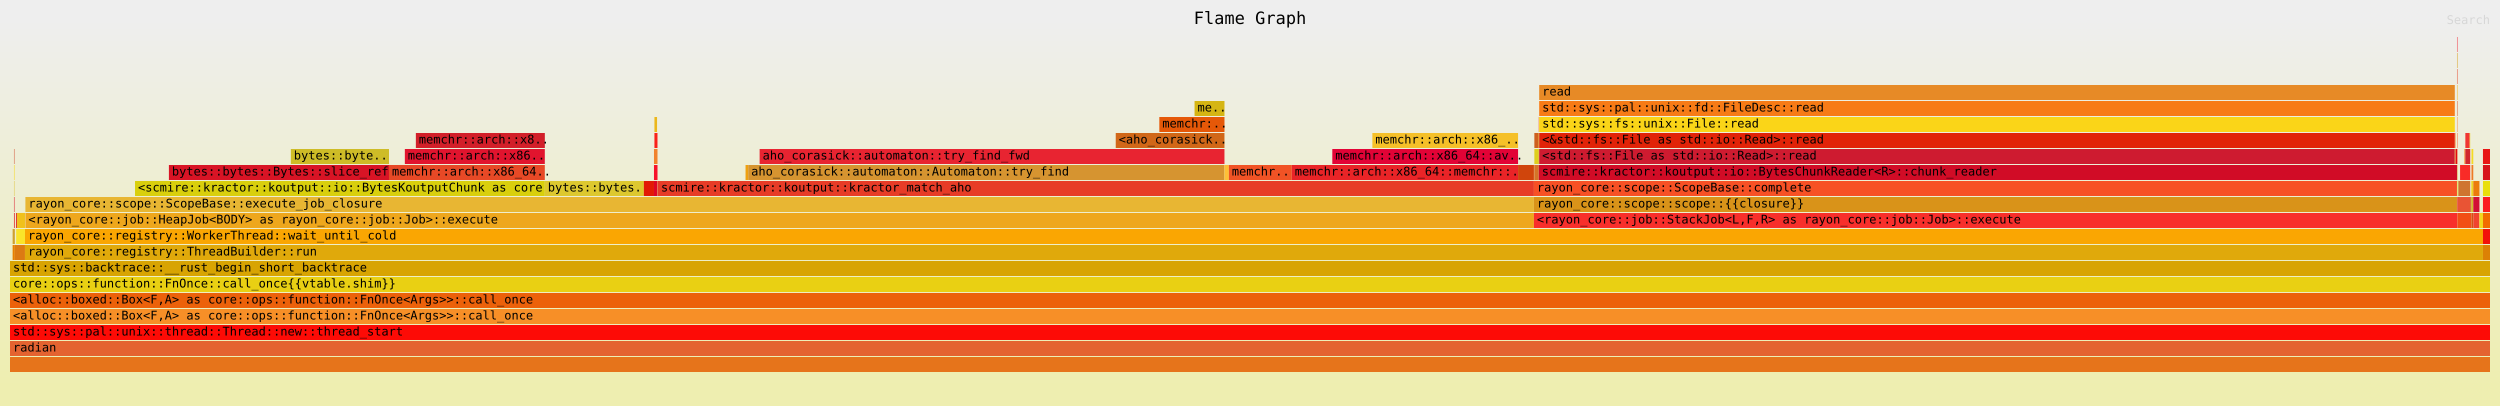
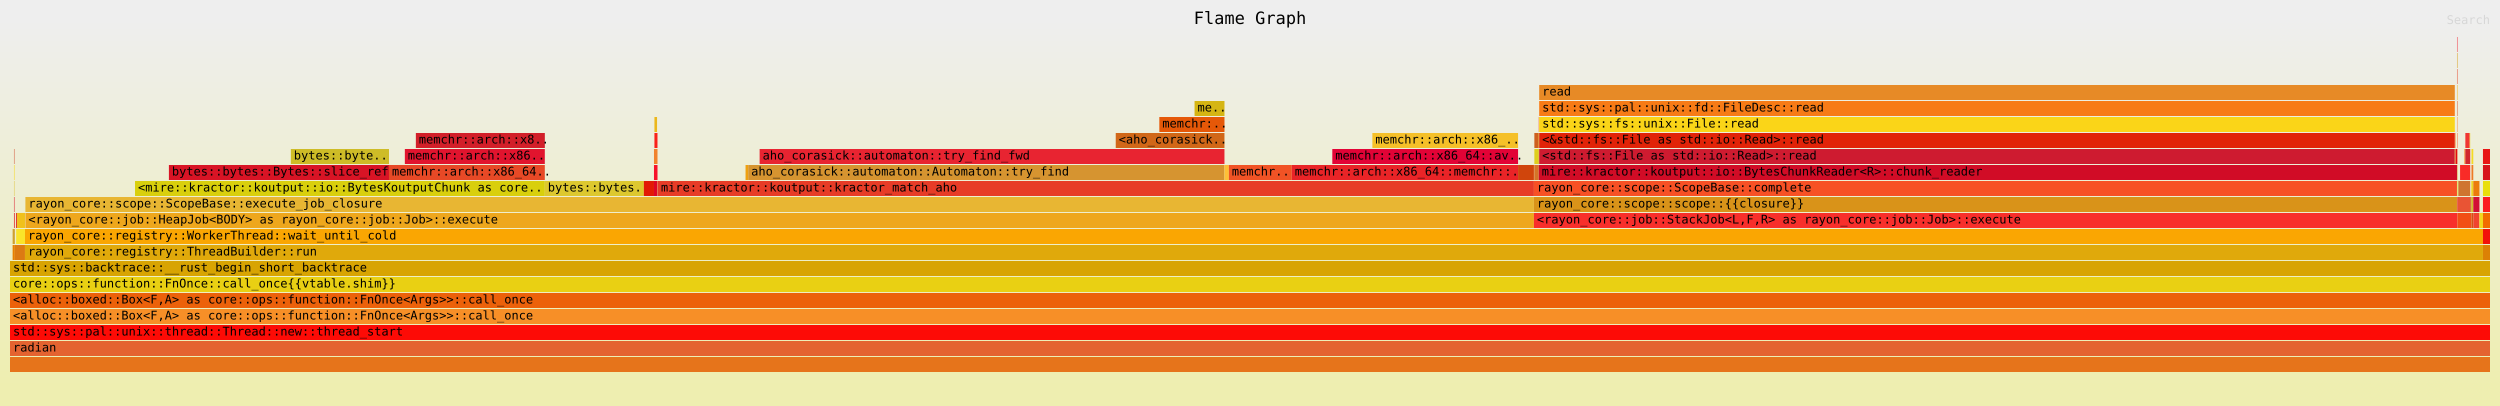
<svg xmlns="http://www.w3.org/2000/svg" xmlns:ns1="http://github.com/jonhoo/inferno" version="1.1" width="2500" height="406" viewBox="0 0 2500 406">
  <defs>
    <linearGradient id="background" y1="0" y2="1" x1="0" x2="0">
      <stop stop-color="#eeeeee" offset="5%" />
      <stop stop-color="#eeeeb0" offset="95%" />
    </linearGradient>
  </defs>
  <style type="text/css">
text { font-family:monospace; font-size:12px }
#title { text-anchor:middle; font-size:17px; }
#matched { text-anchor:end; }
#search { text-anchor:end; opacity:0.1; cursor:pointer; }
#search:hover, #search.show { opacity:1; }
#subtitle { text-anchor:middle; font-color:rgb(160,160,160); }
#unzoom { cursor:pointer; }
#frames &gt; *:hover { stroke:black; stroke-width:0.5; cursor:pointer; }
.hide { display:none; }
.parent { opacity:0.5; }
</style>
  <rect x="0" y="0" width="100%" height="406" fill="url(#background)" />
  <text id="title" fill="rgb(0,0,0)" x="50%" y="24.00">Flame Graph</text>
  <text id="details" fill="rgb(0,0,0)" x="10" y="389.00"> </text>
  <text id="unzoom" class="hide" fill="rgb(0,0,0)" x="10" y="24.00">Reset Zoom</text>
  <text id="search" fill="rgb(0,0,0)" x="2490" y="24.00">Search</text>
  <text id="matched" fill="rgb(0,0,0)" x="2490" y="389.00"> </text>
  <svg id="frames" x="10" width="2480" total_samples="5634">
    <g>
      <rect x="0.16%" y="213" width="0.018%" height="15" fill="rgb(227,0,7)" ns1:x="9" ns1:w="1" />
      <text x="0.28%" y="223.50" />
    </g>
    <g>
      <rect x="0.16%" y="197" width="0.018%" height="15" fill="rgb(217,0,24)" ns1:x="9" ns1:w="1" />
      <text x="0.28%" y="207.50" />
    </g>
    <g>
      <rect x="0.16%" y="181" width="0.018%" height="15" fill="rgb(221,193,54)" ns1:x="9" ns1:w="1" />
      <text x="0.28%" y="191.50" />
    </g>
    <g>
      <rect x="0.16%" y="165" width="0.018%" height="15" fill="rgb(248,212,6)" ns1:x="9" ns1:w="1" />
      <text x="0.28%" y="175.50" />
    </g>
    <g>
      <rect x="0.16%" y="149" width="0.018%" height="15" fill="rgb(208,68,35)" ns1:x="9" ns1:w="1" />
      <text x="0.28%" y="159.50" />
    </g>
    <g>
      <rect x="0.106%" y="245" width="0.089%" height="15" fill="rgb(232,128,0)" ns1:x="6" ns1:w="5" />
      <text x="0.227%" y="255.50" />
    </g>
    <g>
      <rect x="0.106%" y="229" width="0.089%" height="15" fill="rgb(207,160,47)" ns1:x="6" ns1:w="5" />
      <text x="0.227%" y="239.50" />
    </g>
    <g>
      <rect x="0.177%" y="213" width="0.018%" height="15" fill="rgb(228,23,34)" ns1:x="10" ns1:w="1" />
      <text x="0.297%" y="223.50" />
    </g>
    <g>
      <rect x="0.248%" y="213" width="0.035%" height="15" fill="rgb(218,30,26)" ns1:x="14" ns1:w="2" />
      <text x="0.368%" y="223.50" />
    </g>
    <g>
      <rect x="0.195%" y="245" width="0.408%" height="15" fill="rgb(220,122,19)" ns1:x="11" ns1:w="23" />
      <text x="0.315%" y="255.50" />
    </g>
    <g>
      <rect x="0.248%" y="229" width="0.355%" height="15" fill="rgb(250,228,42)" ns1:x="14" ns1:w="20" />
      <text x="0.368%" y="239.50" />
    </g>
    <g>
      <rect x="0.284%" y="213" width="0.32%" height="15" fill="rgb(240,193,28)" ns1:x="16" ns1:w="18" />
      <text x="0.404%" y="223.50" />
    </g>
    <g>
      <rect x="6.407%" y="165" width="8.875%" height="15" fill="rgb(216,20,37)" ns1:x="361" ns1:w="500" />
      <text x="6.527%" y="175.50">bytes::bytes::Bytes::slice_ref</text>
    </g>
    <g>
      <rect x="11.324%" y="149" width="3.958%" height="15" fill="rgb(206,188,39)" ns1:x="638" ns1:w="223" />
      <text x="11.444%" y="159.50">bytes::byte..</text>
    </g>
    <g>
      <rect x="5.041%" y="181" width="16.525%" height="15" fill="rgb(217,207,13)" ns1:x="284" ns1:w="931" />
-       <text x="5.161%" y="191.50">&lt;scmire::kractor::koutput::io::BytesKoutputChunk as core..</text>
+       <text x="5.161%" y="191.50">&lt;mire::kractor::koutput::io::BytesKoutputChunk as core..</text>
    </g>
    <g>
      <rect x="15.282%" y="165" width="6.283%" height="15" fill="rgb(231,73,38)" ns1:x="861" ns1:w="354" />
      <text x="15.402%" y="175.50">memchr::arch::x86_64..</text>
    </g>
    <g>
      <rect x="15.921%" y="149" width="5.644%" height="15" fill="rgb(225,20,46)" ns1:x="897" ns1:w="318" />
      <text x="16.041%" y="159.50">memchr::arch::x86..</text>
    </g>
    <g>
      <rect x="16.365%" y="133" width="5.201%" height="15" fill="rgb(210,31,41)" ns1:x="922" ns1:w="293" />
      <text x="16.485%" y="143.50">memchr::arch::x8..</text>
    </g>
    <g>
      <rect x="21.566%" y="181" width="3.994%" height="15" fill="rgb(221,200,47)" ns1:x="1215" ns1:w="225" />
      <text x="21.686%" y="191.50">bytes::bytes..</text>
    </g>
    <g>
      <rect x="25.559%" y="181" width="0.408%" height="15" fill="rgb(226,26,5)" ns1:x="1440" ns1:w="23" />
      <text x="25.679%" y="191.50" />
    </g>
    <g>
      <rect x="25.985%" y="133" width="0.106%" height="15" fill="rgb(249,33,26)" ns1:x="1464" ns1:w="6" />
      <text x="26.105%" y="143.50" />
    </g>
    <g>
      <rect x="25.985%" y="117" width="0.106%" height="15" fill="rgb(235,183,28)" ns1:x="1464" ns1:w="6" />
      <text x="26.105%" y="127.50" />
    </g>
    <g>
      <rect x="25.967%" y="181" width="0.142%" height="15" fill="rgb(221,5,38)" ns1:x="1463" ns1:w="8" />
      <text x="26.087%" y="191.50" />
    </g>
    <g>
      <rect x="25.967%" y="165" width="0.142%" height="15" fill="rgb(247,18,42)" ns1:x="1463" ns1:w="8" />
      <text x="26.087%" y="175.50" />
    </g>
    <g>
      <rect x="25.967%" y="149" width="0.142%" height="15" fill="rgb(241,131,45)" ns1:x="1463" ns1:w="8" />
      <text x="26.087%" y="159.50" />
    </g>
    <g>
      <rect x="26.092%" y="133" width="0.018%" height="15" fill="rgb(249,31,29)" ns1:x="1470" ns1:w="1" />
      <text x="26.212%" y="143.50" />
    </g>
    <g>
      <rect x="26.109%" y="181" width="0.018%" height="15" fill="rgb(225,111,53)" ns1:x="1471" ns1:w="1" />
      <text x="26.229%" y="191.50" />
    </g>
    <g>
      <rect x="29.659%" y="165" width="0.106%" height="15" fill="rgb(238,160,17)" ns1:x="1671" ns1:w="6" />
      <text x="29.779%" y="175.50" />
    </g>
    <g>
      <rect x="29.766%" y="165" width="19.205%" height="15" fill="rgb(214,148,48)" ns1:x="1677" ns1:w="1082" />
      <text x="29.886%" y="175.50">aho_corasick::automaton::Automaton::try_find</text>
    </g>
    <g>
      <rect x="30.227%" y="149" width="18.743%" height="15" fill="rgb(232,36,49)" ns1:x="1703" ns1:w="1056" />
      <text x="30.347%" y="159.50">aho_corasick::automaton::try_find_fwd</text>
    </g>
    <g>
      <rect x="44.586%" y="133" width="4.384%" height="15" fill="rgb(209,103,24)" ns1:x="2512" ns1:w="247" />
      <text x="44.706%" y="143.50">&lt;aho_corasick..</text>
    </g>
    <g>
      <rect x="46.344%" y="117" width="2.627%" height="15" fill="rgb(229,88,8)" ns1:x="2611" ns1:w="148" />
      <text x="46.464%" y="127.50">memchr:..</text>
    </g>
    <g>
      <rect x="47.764%" y="101" width="1.207%" height="15" fill="rgb(213,181,19)" ns1:x="2691" ns1:w="68" />
      <text x="47.884%" y="111.50">me..</text>
    </g>
    <g>
      <rect x="48.971%" y="165" width="0.177%" height="15" fill="rgb(254,191,54)" ns1:x="2759" ns1:w="10" />
      <text x="49.09%" y="175.50" />
    </g>
    <g>
      <rect x="49.148%" y="165" width="2.538%" height="15" fill="rgb(241,83,37)" ns1:x="2769" ns1:w="143" />
      <text x="49.268%" y="175.50">memchr..</text>
    </g>
    <g>
      <rect x="51.686%" y="165" width="9.123%" height="15" fill="rgb(233,36,39)" ns1:x="2912" ns1:w="514" />
      <text x="51.806%" y="175.50">memchr::arch::x86_64::memchr::..</text>
    </g>
    <g>
      <rect x="53.319%" y="149" width="7.49%" height="15" fill="rgb(226,3,54)" ns1:x="3004" ns1:w="422" />
      <text x="53.439%" y="159.50">memchr::arch::x86_64::av..</text>
    </g>
    <g>
      <rect x="54.934%" y="133" width="5.875%" height="15" fill="rgb(245,192,40)" ns1:x="3095" ns1:w="331" />
      <text x="55.054%" y="143.50">memchr::arch::x86_..</text>
    </g>
    <g>
      <rect x="0.621%" y="213" width="60.827%" height="15" fill="rgb(238,167,29)" ns1:x="35" ns1:w="3427" />
      <text x="0.741%" y="223.50">&lt;rayon_core::job::HeapJob&lt;BODY&gt; as rayon_core::job::Job&gt;::execute</text>
    </g>
    <g>
      <rect x="0.621%" y="197" width="60.827%" height="15" fill="rgb(232,182,51)" ns1:x="35" ns1:w="3427" />
      <text x="0.741%" y="207.50">rayon_core::scope::ScopeBase::execute_job_closure</text>
    </g>
    <g>
      <rect x="26.127%" y="181" width="35.321%" height="15" fill="rgb(231,60,39)" ns1:x="1472" ns1:w="1990" />
-       <text x="26.247%" y="191.50">scmire::kractor::koutput::kractor_match_aho</text>
+       <text x="26.247%" y="191.50">mire::kractor::koutput::kractor_match_aho</text>
    </g>
    <g>
      <rect x="60.809%" y="165" width="0.639%" height="15" fill="rgb(208,69,12)" ns1:x="3426" ns1:w="36" />
      <text x="60.929%" y="175.50" />
    </g>
    <g>
      <rect x="61.448%" y="165" width="0.018%" height="15" fill="rgb(235,93,37)" ns1:x="3462" ns1:w="1" />
      <text x="61.568%" y="175.50" />
    </g>
    <g>
      <rect x="61.466%" y="165" width="0.177%" height="15" fill="rgb(213,116,39)" ns1:x="3463" ns1:w="10" />
      <text x="61.586%" y="175.50" />
    </g>
    <g>
      <rect x="61.466%" y="149" width="0.177%" height="15" fill="rgb(222,207,29)" ns1:x="3463" ns1:w="10" />
      <text x="61.586%" y="159.50" />
    </g>
    <g>
      <rect x="61.466%" y="133" width="0.177%" height="15" fill="rgb(206,96,30)" ns1:x="3463" ns1:w="10" />
      <text x="61.586%" y="143.50" />
    </g>
    <g>
      <rect x="61.644%" y="149" width="0.018%" height="15" fill="rgb(218,138,4)" ns1:x="3473" ns1:w="1" />
      <text x="61.764%" y="159.50" />
    </g>
    <g>
      <rect x="61.644%" y="133" width="0.018%" height="15" fill="rgb(250,191,14)" ns1:x="3473" ns1:w="1" />
      <text x="61.764%" y="143.50" />
    </g>
    <g>
      <rect x="61.644%" y="117" width="0.018%" height="15" fill="rgb(239,60,40)" ns1:x="3473" ns1:w="1" />
      <text x="61.764%" y="127.50" />
    </g>
    <g>
      <rect x="61.661%" y="149" width="36.919%" height="15" fill="rgb(206,27,48)" ns1:x="3474" ns1:w="2080" />
      <text x="61.781%" y="159.50">&lt;std::fs::File as std::io::Read&gt;::read</text>
    </g>
    <g>
      <rect x="61.661%" y="133" width="36.919%" height="15" fill="rgb(225,35,8)" ns1:x="3474" ns1:w="2080" />
      <text x="61.781%" y="143.50">&lt;&amp;std::fs::File as std::io::Read&gt;::read</text>
    </g>
    <g>
      <rect x="61.661%" y="117" width="36.919%" height="15" fill="rgb(250,213,24)" ns1:x="3474" ns1:w="2080" />
      <text x="61.781%" y="127.50">std::sys::fs::unix::File::read</text>
    </g>
    <g>
      <rect x="61.661%" y="101" width="36.919%" height="15" fill="rgb(247,123,22)" ns1:x="3474" ns1:w="2080" />
      <text x="61.781%" y="111.50">std::sys::pal::unix::fd::FileDesc::read</text>
    </g>
    <g>
      <rect x="61.661%" y="85" width="36.919%" height="15" fill="rgb(231,138,38)" ns1:x="3474" ns1:w="2080" />
      <text x="61.781%" y="95.50">read</text>
    </g>
    <g>
      <rect x="98.58%" y="149" width="0.035%" height="15" fill="rgb(231,145,46)" ns1:x="5554" ns1:w="2" />
      <text x="98.7%" y="159.50" />
    </g>
    <g>
      <rect x="98.598%" y="133" width="0.018%" height="15" fill="rgb(251,118,11)" ns1:x="5555" ns1:w="1" />
      <text x="98.718%" y="143.50" />
    </g>
    <g>
      <rect x="61.448%" y="197" width="37.22%" height="15" fill="rgb(217,147,25)" ns1:x="3462" ns1:w="2097" />
      <text x="61.568%" y="207.50">rayon_core::scope::scope::{{closure}}</text>
    </g>
    <g>
      <rect x="61.448%" y="181" width="37.22%" height="15" fill="rgb(247,81,37)" ns1:x="3462" ns1:w="2097" />
      <text x="61.568%" y="191.50">rayon_core::scope::ScopeBase::complete</text>
    </g>
    <g>
      <rect x="61.644%" y="165" width="37.025%" height="15" fill="rgb(209,12,38)" ns1:x="3473" ns1:w="2086" />
-       <text x="61.764%" y="175.50">scmire::kractor::koutput::io::BytesChunkReader&lt;R&gt;::chunk_reader</text>
+       <text x="61.764%" y="175.50">mire::kractor::koutput::io::BytesChunkReader&lt;R&gt;::chunk_reader</text>
    </g>
    <g>
      <rect x="98.615%" y="149" width="0.053%" height="15" fill="rgb(227,1,9)" ns1:x="5556" ns1:w="3" />
      <text x="98.736%" y="159.50" />
    </g>
    <g>
      <rect x="61.448%" y="213" width="37.238%" height="15" fill="rgb(248,47,43)" ns1:x="3462" ns1:w="2098" />
      <text x="61.568%" y="223.50">&lt;rayon_core::job::StackJob&lt;L,F,R&gt; as rayon_core::job::Job&gt;::execute</text>
    </g>
    <g>
      <rect x="98.669%" y="197" width="0.018%" height="15" fill="rgb(221,10,30)" ns1:x="5559" ns1:w="1" />
      <text x="98.789%" y="207.50" />
    </g>
    <g>
      <rect x="98.669%" y="181" width="0.018%" height="15" fill="rgb(210,229,1)" ns1:x="5559" ns1:w="1" />
      <text x="98.789%" y="191.50" />
    </g>
    <g>
      <rect x="98.669%" y="165" width="0.018%" height="15" fill="rgb(222,148,37)" ns1:x="5559" ns1:w="1" />
      <text x="98.789%" y="175.50" />
    </g>
    <g>
      <rect x="98.669%" y="149" width="0.018%" height="15" fill="rgb(234,67,33)" ns1:x="5559" ns1:w="1" />
      <text x="98.789%" y="159.50" />
    </g>
    <g>
      <rect x="98.669%" y="133" width="0.018%" height="15" fill="rgb(247,98,35)" ns1:x="5559" ns1:w="1" />
      <text x="98.789%" y="143.50" />
    </g>
    <g>
      <rect x="98.669%" y="117" width="0.018%" height="15" fill="rgb(247,138,52)" ns1:x="5559" ns1:w="1" />
      <text x="98.789%" y="127.50" />
    </g>
    <g>
      <rect x="98.669%" y="101" width="0.018%" height="15" fill="rgb(213,79,30)" ns1:x="5559" ns1:w="1" />
      <text x="98.789%" y="111.50" />
    </g>
    <g>
      <rect x="98.669%" y="85" width="0.018%" height="15" fill="rgb(246,177,23)" ns1:x="5559" ns1:w="1" />
      <text x="98.789%" y="95.50" />
    </g>
    <g>
      <rect x="98.669%" y="69" width="0.018%" height="15" fill="rgb(230,62,27)" ns1:x="5559" ns1:w="1" />
      <text x="98.789%" y="79.50" />
    </g>
    <g>
      <rect x="98.669%" y="53" width="0.018%" height="15" fill="rgb(216,154,8)" ns1:x="5559" ns1:w="1" />
      <text x="98.789%" y="63.50" />
    </g>
    <g>
      <rect x="98.669%" y="37" width="0.018%" height="15" fill="rgb(244,35,45)" ns1:x="5559" ns1:w="1" />
      <text x="98.789%" y="47.50" />
    </g>
    <g>
      <rect x="98.971%" y="149" width="0.035%" height="15" fill="rgb(251,115,12)" ns1:x="5576" ns1:w="2" />
      <text x="99.091%" y="159.50" />
    </g>
    <g>
      <rect x="99.006%" y="133" width="0.177%" height="15" fill="rgb(240,54,50)" ns1:x="5578" ns1:w="10" />
      <text x="99.126%" y="143.50" />
    </g>
    <g>
      <rect x="98.686%" y="197" width="0.515%" height="15" fill="rgb(233,84,52)" ns1:x="5560" ns1:w="29" />
      <text x="98.806%" y="207.50" />
    </g>
    <g>
      <rect x="98.722%" y="181" width="0.479%" height="15" fill="rgb(207,117,47)" ns1:x="5562" ns1:w="27" />
      <text x="98.842%" y="191.50" />
    </g>
    <g>
      <rect x="98.793%" y="165" width="0.408%" height="15" fill="rgb(249,43,39)" ns1:x="5566" ns1:w="23" />
      <text x="98.913%" y="175.50" />
    </g>
    <g>
      <rect x="99.006%" y="149" width="0.195%" height="15" fill="rgb(209,38,44)" ns1:x="5578" ns1:w="11" />
      <text x="99.126%" y="159.50" />
    </g>
    <g>
      <rect x="99.183%" y="133" width="0.018%" height="15" fill="rgb(236,212,23)" ns1:x="5588" ns1:w="1" />
      <text x="99.303%" y="143.50" />
    </g>
    <g>
      <rect x="98.686%" y="213" width="0.568%" height="15" fill="rgb(242,79,21)" ns1:x="5560" ns1:w="32" />
      <text x="98.806%" y="223.50" />
    </g>
    <g>
      <rect x="99.201%" y="197" width="0.053%" height="15" fill="rgb(211,96,35)" ns1:x="5589" ns1:w="3" />
      <text x="99.321%" y="207.50" />
    </g>
    <g>
      <rect x="99.237%" y="181" width="0.018%" height="15" fill="rgb(253,215,40)" ns1:x="5591" ns1:w="1" />
      <text x="99.357%" y="191.50" />
    </g>
    <g>
      <rect x="99.254%" y="213" width="0.071%" height="15" fill="rgb(211,81,21)" ns1:x="5592" ns1:w="4" />
      <text x="99.374%" y="223.50" />
    </g>
    <g>
      <rect x="99.254%" y="197" width="0.071%" height="15" fill="rgb(208,190,38)" ns1:x="5592" ns1:w="4" />
      <text x="99.374%" y="207.50" />
    </g>
    <g>
      <rect x="99.254%" y="181" width="0.071%" height="15" fill="rgb(235,213,38)" ns1:x="5592" ns1:w="4" />
      <text x="99.374%" y="191.50" />
    </g>
    <g>
      <rect x="99.254%" y="165" width="0.071%" height="15" fill="rgb(237,122,38)" ns1:x="5592" ns1:w="4" />
      <text x="99.374%" y="175.50" />
    </g>
    <g>
      <rect x="99.254%" y="149" width="0.071%" height="15" fill="rgb(244,218,35)" ns1:x="5592" ns1:w="4" />
      <text x="99.374%" y="159.50" />
    </g>
    <g>
      <rect x="99.326%" y="213" width="0.248%" height="15" fill="rgb(240,68,47)" ns1:x="5596" ns1:w="14" />
      <text x="99.445%" y="223.50" />
    </g>
    <g>
      <rect x="99.326%" y="197" width="0.248%" height="15" fill="rgb(210,16,53)" ns1:x="5596" ns1:w="14" />
      <text x="99.445%" y="207.50" />
    </g>
    <g>
      <rect x="99.326%" y="181" width="0.248%" height="15" fill="rgb(235,124,12)" ns1:x="5596" ns1:w="14" />
      <text x="99.445%" y="191.50" />
    </g>
    <g>
      <rect x="0.604%" y="245" width="99.112%" height="15" fill="rgb(224,169,11)" ns1:x="34" ns1:w="5584" />
      <text x="0.724%" y="255.50">rayon_core::registry::ThreadBuilder::run</text>
    </g>
    <g>
      <rect x="0.604%" y="229" width="99.112%" height="15" fill="rgb(250,166,2)" ns1:x="34" ns1:w="5584" />
      <text x="0.724%" y="239.50">rayon_core::registry::WorkerThread::wait_until_cold</text>
    </g>
    <g>
      <rect x="99.574%" y="213" width="0.142%" height="15" fill="rgb(242,216,29)" ns1:x="5610" ns1:w="8" />
      <text x="99.694%" y="223.50" />
    </g>
    <g>
      <rect x="0%" y="357" width="100%" height="15" fill="rgb(230,116,27)" ns1:x="0" ns1:w="5634" />
      <text x="0.12%" y="367.50" />
    </g>
    <g>
      <rect x="0%" y="341" width="100%" height="15" fill="rgb(228,99,48)" ns1:x="0" ns1:w="5634" />
      <text x="0.12%" y="351.50">radian</text>
    </g>
    <g>
      <rect x="0%" y="325" width="100%" height="15" fill="rgb(253,11,6)" ns1:x="0" ns1:w="5634" />
      <text x="0.12%" y="335.50">std::sys::pal::unix::thread::Thread::new::thread_start</text>
    </g>
    <g>
      <rect x="0%" y="309" width="100%" height="15" fill="rgb(247,143,39)" ns1:x="0" ns1:w="5634" />
      <text x="0.12%" y="319.50">&lt;alloc::boxed::Box&lt;F,A&gt; as core::ops::function::FnOnce&lt;Args&gt;&gt;::call_once</text>
    </g>
    <g>
      <rect x="0%" y="293" width="100%" height="15" fill="rgb(236,97,10)" ns1:x="0" ns1:w="5634" />
      <text x="0.12%" y="303.50">&lt;alloc::boxed::Box&lt;F,A&gt; as core::ops::function::FnOnce&lt;Args&gt;&gt;::call_once</text>
    </g>
    <g>
      <rect x="0%" y="277" width="100%" height="15" fill="rgb(233,208,19)" ns1:x="0" ns1:w="5634" />
      <text x="0.12%" y="287.50">core::ops::function::FnOnce::call_once{{vtable.shim}}</text>
    </g>
    <g>
      <rect x="0%" y="261" width="100%" height="15" fill="rgb(216,164,2)" ns1:x="0" ns1:w="5634" />
      <text x="0.12%" y="271.50">std::sys::backtrace::__rust_begin_short_backtrace</text>
    </g>
    <g>
      <rect x="99.716%" y="245" width="0.284%" height="15" fill="rgb(220,129,5)" ns1:x="5618" ns1:w="16" />
      <text x="99.836%" y="255.50" />
    </g>
    <g>
      <rect x="99.716%" y="229" width="0.284%" height="15" fill="rgb(242,17,10)" ns1:x="5618" ns1:w="16" />
      <text x="99.836%" y="239.50" />
    </g>
    <g>
      <rect x="99.716%" y="213" width="0.284%" height="15" fill="rgb(242,107,0)" ns1:x="5618" ns1:w="16" />
      <text x="99.836%" y="223.50" />
    </g>
    <g>
      <rect x="99.716%" y="197" width="0.284%" height="15" fill="rgb(251,28,31)" ns1:x="5618" ns1:w="16" />
      <text x="99.836%" y="207.50" />
    </g>
    <g>
      <rect x="99.716%" y="181" width="0.284%" height="15" fill="rgb(233,223,10)" ns1:x="5618" ns1:w="16" />
      <text x="99.836%" y="191.50" />
    </g>
    <g>
      <rect x="99.716%" y="165" width="0.284%" height="15" fill="rgb(215,21,27)" ns1:x="5618" ns1:w="16" />
      <text x="99.836%" y="175.50" />
    </g>
    <g>
      <rect x="99.716%" y="149" width="0.284%" height="15" fill="rgb(232,23,21)" ns1:x="5618" ns1:w="16" />
      <text x="99.836%" y="159.50" />
    </g>
  </svg>
</svg>
